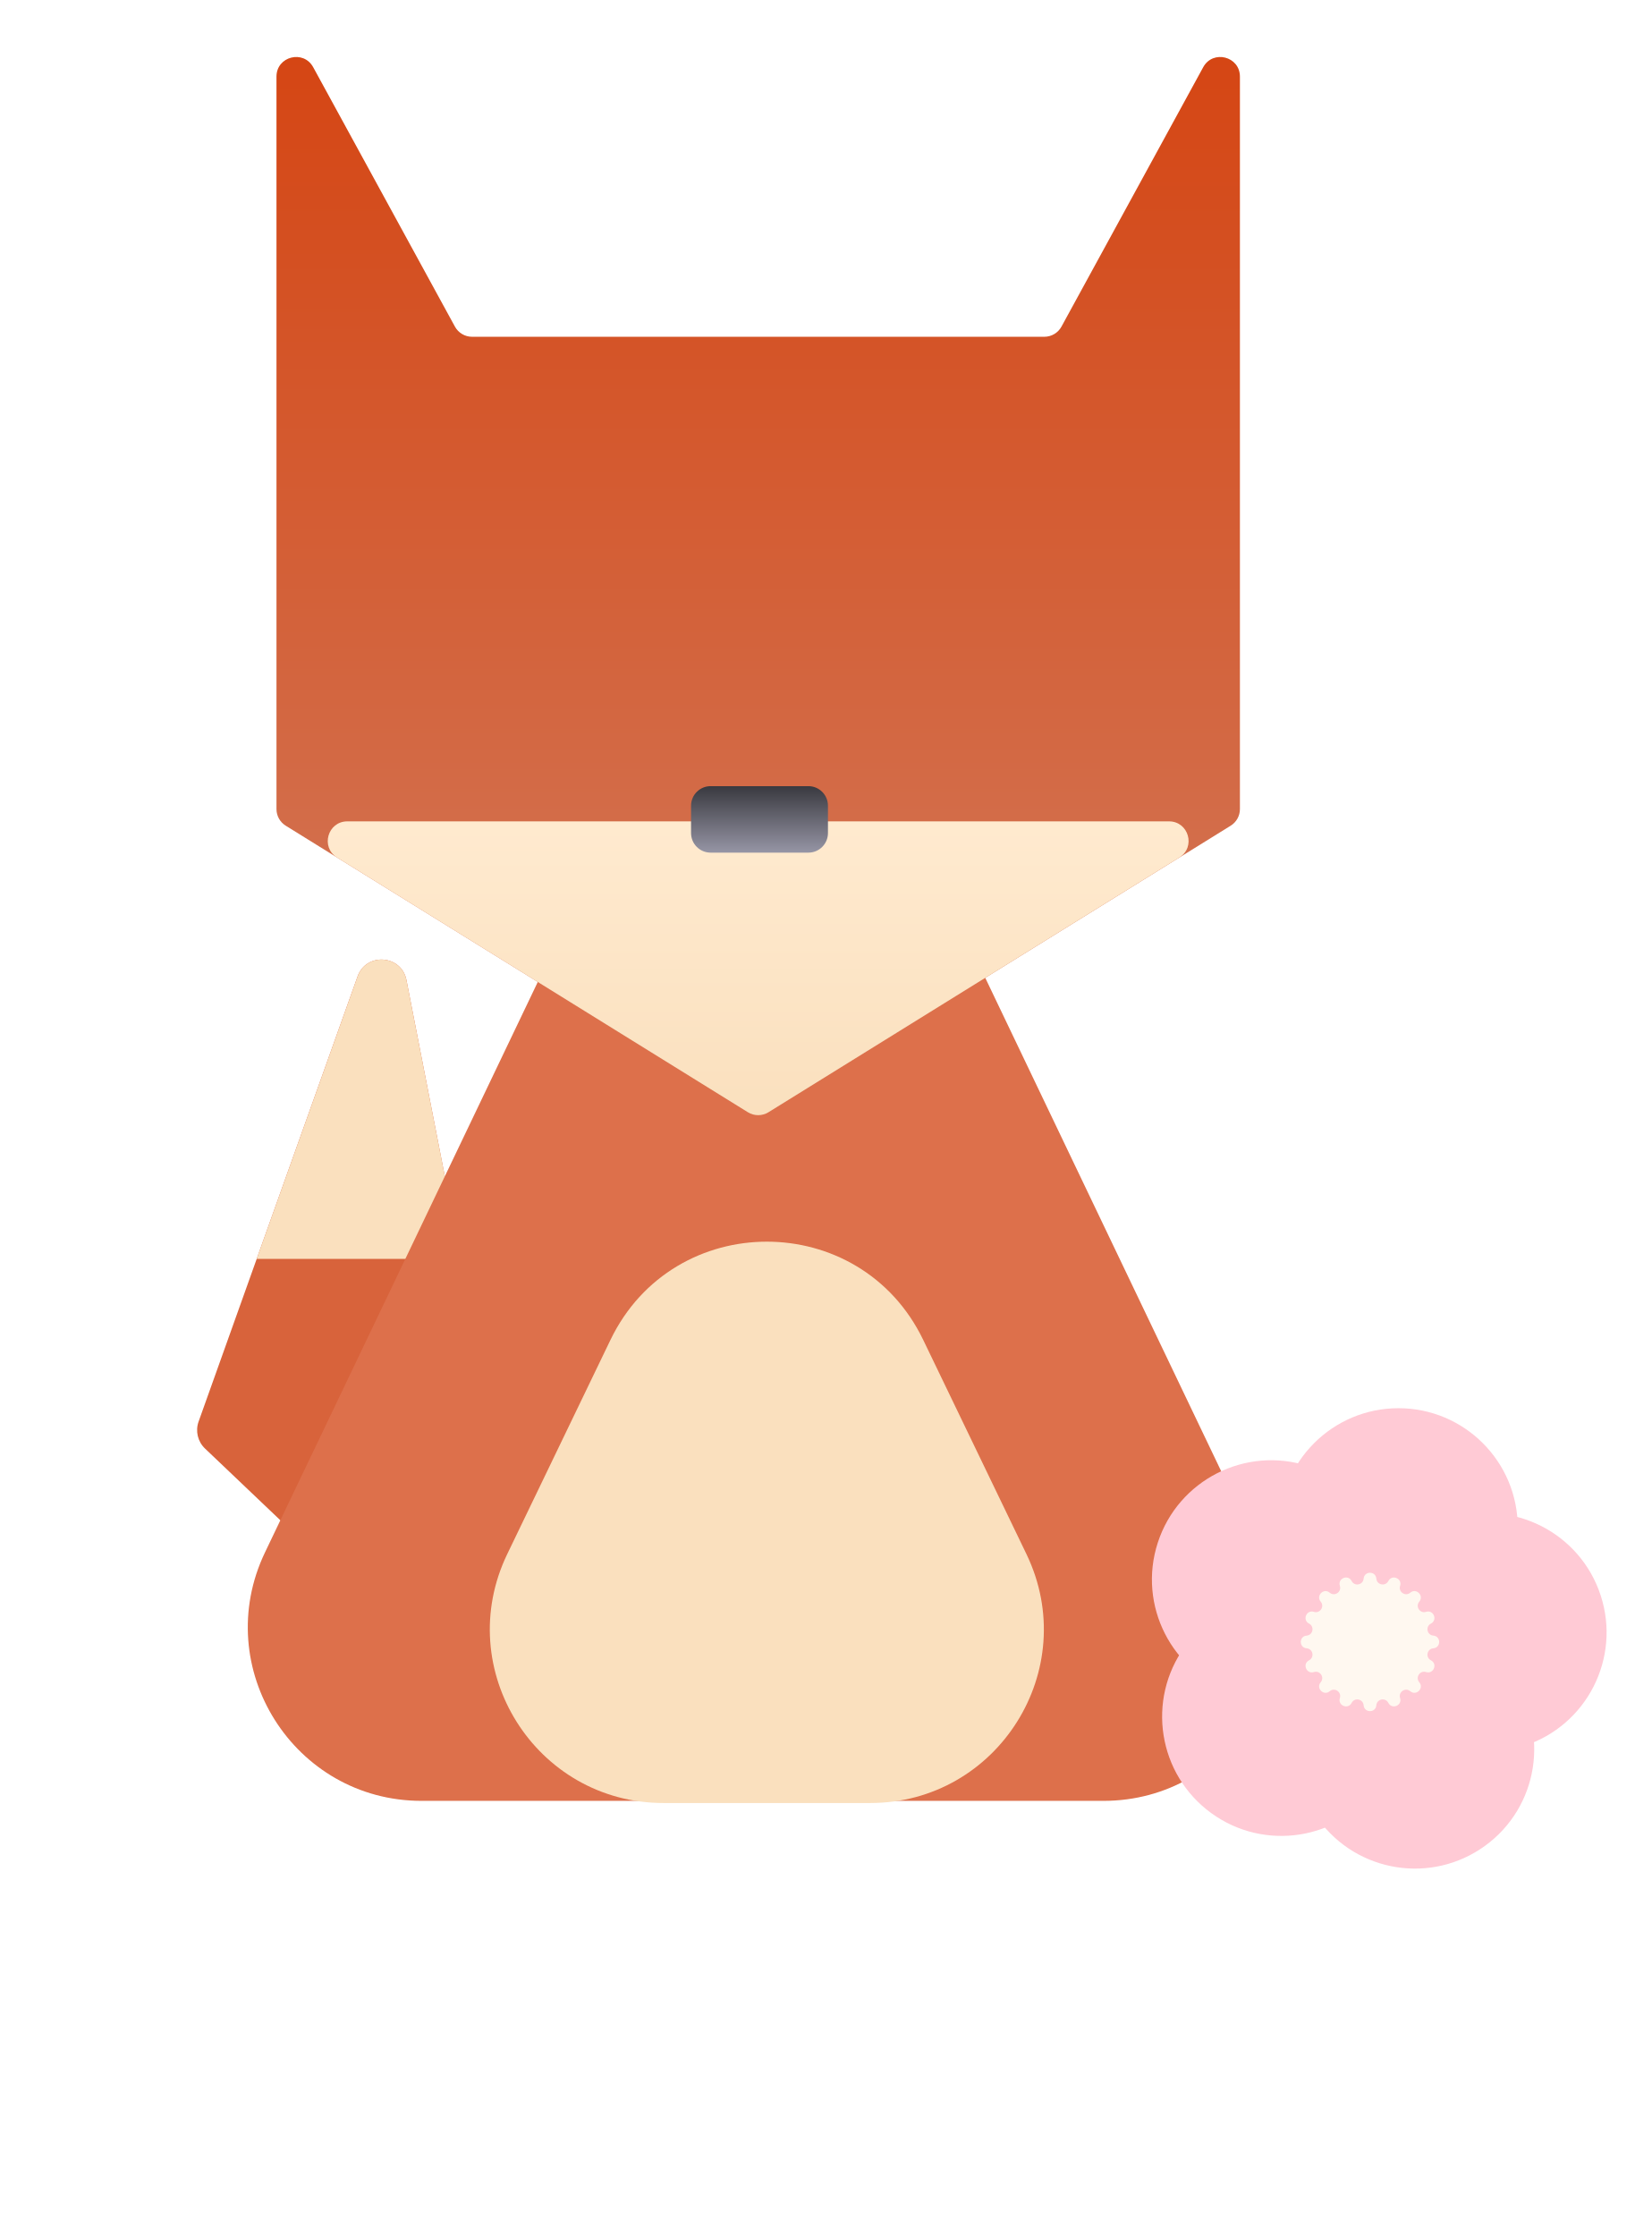
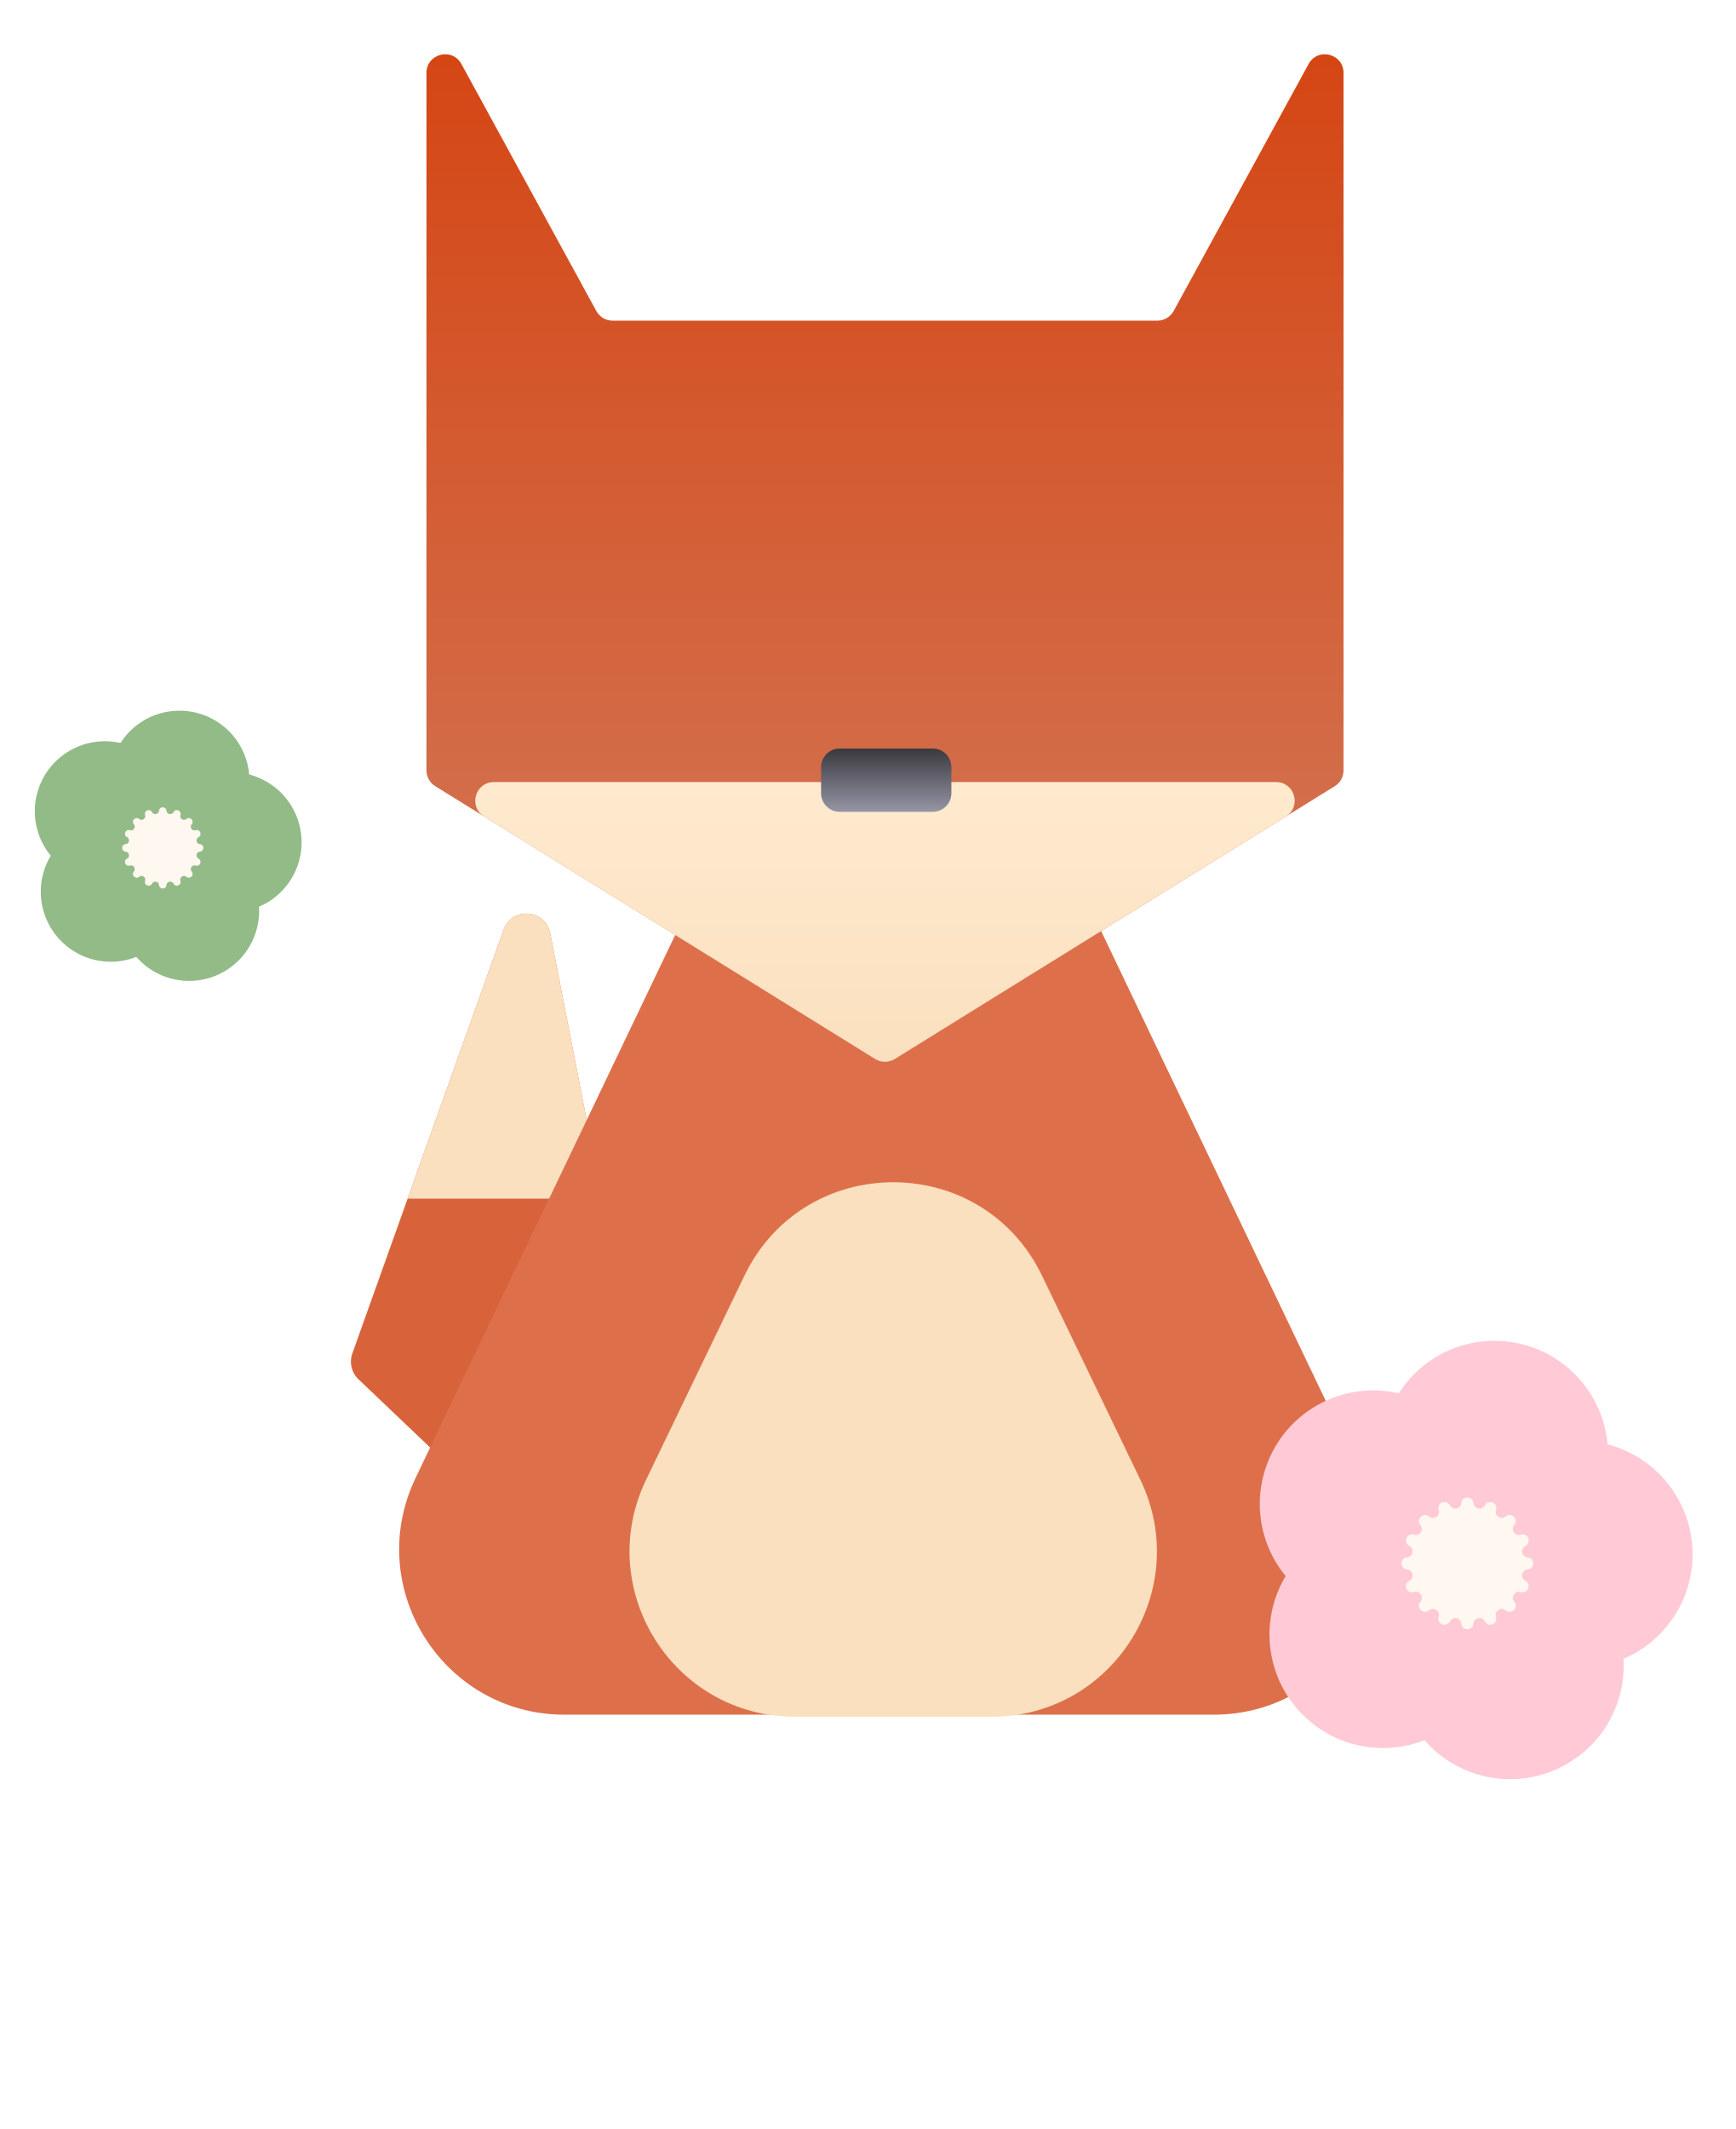
- <svg xmlns="http://www.w3.org/2000/svg" width="260" height="352" viewBox="0 0 260 352" fill="none">
-   <path d="M86.548 269.683C87.297 273.509 82.688 276.036 79.865 273.348L32.27 228.033C31.125 226.943 30.73 225.28 31.262 223.791L56.29 153.714C57.658 149.885 63.202 150.301 63.983 154.291L86.548 269.683Z" fill="#D8633B" />
-   <path fill-rule="evenodd" clip-rule="evenodd" d="M56.291 153.714C57.658 149.885 63.202 150.301 63.983 154.291L72.566 198.181H40.409L56.291 153.714Z" fill="#FAE0BE" />
-   <path d="M95.382 132.159C105.288 111.443 134.778 111.443 144.685 132.159L198.352 244.385C207.025 262.521 193.804 283.499 173.701 283.499H66.366C46.262 283.499 33.041 262.521 41.714 244.385L95.382 132.159Z" fill="#DD704B" />
-   <path d="M96.1 210.931C106.036 190.314 135.396 190.314 145.332 210.931L161.583 244.652C170.326 262.795 157.107 283.84 136.967 283.84H104.465C84.326 283.84 71.106 262.795 79.849 244.652L96.1 210.931Z" fill="#FAE0BE" />
-   <path d="M120.978 175.09C119.984 175.706 118.727 175.706 117.733 175.09L44.979 129.986C44.074 129.425 43.523 128.435 43.523 127.37L43.523 12.056C43.523 8.868 47.774 7.782 49.303 10.58L71.613 51.413C72.152 52.401 73.188 53.016 74.314 53.016H164.397C165.523 53.016 166.559 52.401 167.098 51.413L189.408 10.58C190.937 7.782 195.188 8.868 195.188 12.056L195.188 127.37C195.188 128.435 194.637 129.425 193.732 129.986L120.978 175.09Z" fill="url(#paint0_linear_904_729)" />
-   <path fill-rule="evenodd" clip-rule="evenodd" d="M120.975 175.09C119.981 175.706 118.724 175.706 117.73 175.09L53.057 134.996C50.423 133.363 51.581 129.301 54.679 129.301H184.024C187.123 129.301 188.28 133.363 185.647 134.996L120.975 175.09Z" fill="url(#paint1_linear_904_729)" />
-   <rect x="108.786" y="123.759" width="21.55" height="10.467" rx="3.079" fill="url(#paint2_linear_904_729)" />
-   <path d="M233.777 290.575C225.386 296.671 213.643 294.811 207.548 286.421C205.055 282.99 203.894 278.998 203.964 275.062L203.894 275.113L203.992 274.329C204.04 273.486 204.145 272.648 204.305 271.819L206.627 253.205L224.424 256.683C225.713 256.799 226.988 257.047 228.227 257.425L228.236 257.427L228.235 257.428C232.001 258.577 235.438 260.915 237.931 264.346C244.027 272.736 242.167 284.48 233.777 290.575Z" fill="#FFCAD5" />
-   <path d="M190.681 285.431C182.292 279.335 180.432 267.592 186.528 259.202C189.02 255.771 192.457 253.433 196.223 252.283L196.153 252.232L196.928 252.084C197.745 251.869 198.575 251.709 199.412 251.606L217.833 248.062L220.025 266.063C220.313 267.324 220.471 268.613 220.495 269.909L220.495 269.918L220.495 269.917C220.565 273.854 219.403 277.845 216.911 281.276C210.815 289.666 199.071 291.526 190.681 285.431Z" fill="#FFCAD5" />
-   <path d="M182.258 242.854C185.463 232.991 196.057 227.594 205.92 230.799C209.953 232.109 213.239 234.655 215.495 237.882L215.522 237.799L215.903 238.491C216.36 239.201 216.768 239.941 217.126 240.705L226.188 257.129L209.746 264.777C208.635 265.44 207.457 265.989 206.233 266.412L206.224 266.415L206.225 266.414C202.502 267.698 198.347 267.827 194.314 266.516C184.451 263.311 179.053 252.717 182.258 242.854Z" fill="#FFCAD5" />
-   <path d="M220.147 221.685C230.518 221.686 238.925 230.093 238.925 240.464C238.925 244.704 237.518 248.616 235.147 251.76H235.234L234.694 252.336C234.16 252.99 233.582 253.606 232.966 254.182L220.146 267.877L207.792 254.602C206.818 253.75 205.932 252.801 205.151 251.766L205.146 251.76H205.146C202.776 248.616 201.369 244.704 201.369 240.464C201.369 230.093 209.777 221.685 220.147 221.685Z" fill="#FFCAD5" />
-   <path d="M251.987 251.179C255.191 261.042 249.793 271.635 239.93 274.84C235.897 276.15 231.742 276.021 228.02 274.738L228.047 274.821L227.332 274.485C226.545 274.179 225.78 273.82 225.041 273.412L208.056 265.452L216.863 249.6C217.372 248.41 218.002 247.274 218.744 246.212L218.749 246.204L218.749 246.205C221.006 242.979 224.292 240.433 228.325 239.122C238.188 235.917 248.782 241.315 251.987 251.179Z" fill="#FFCAD5" />
-   <path d="M214.663 248.512C214.765 247.285 216.561 247.285 216.663 248.512C216.746 249.517 218.093 249.785 218.555 248.889C219.118 247.794 220.778 248.481 220.402 249.654C220.095 250.614 221.237 251.377 222.006 250.726C222.946 249.93 224.216 251.2 223.42 252.14C222.769 252.909 223.532 254.051 224.492 253.744C225.665 253.368 226.352 255.027 225.257 255.591C224.361 256.053 224.629 257.4 225.634 257.483C226.861 257.585 226.861 259.381 225.634 259.483C224.629 259.566 224.361 260.913 225.257 261.375C226.352 261.938 225.665 263.598 224.492 263.222C223.532 262.915 222.769 264.057 223.42 264.826C224.216 265.766 222.946 267.036 222.006 266.24C221.237 265.589 220.095 266.352 220.402 267.312C220.778 268.485 219.118 269.172 218.555 268.077C218.093 267.181 216.746 267.449 216.663 268.454C216.561 269.681 214.765 269.681 214.663 268.454C214.58 267.449 213.233 267.181 212.771 268.077C212.207 269.172 210.548 268.485 210.923 267.312C211.231 266.352 210.089 265.589 209.32 266.24C208.38 267.036 207.11 265.766 207.906 264.826C208.557 264.057 207.794 262.915 206.834 263.222C205.661 263.598 204.974 261.938 206.069 261.375C206.965 260.913 206.697 259.566 205.692 259.483C204.465 259.381 204.465 257.585 205.692 257.483C206.697 257.4 206.965 256.053 206.069 255.591C204.974 255.027 205.661 253.368 206.834 253.744C207.794 254.051 208.557 252.909 207.906 252.14C207.11 251.2 208.38 249.93 209.32 250.726C210.089 251.377 211.231 250.614 210.923 249.654C210.548 248.481 212.207 247.794 212.771 248.889C213.233 249.785 214.58 249.517 214.663 248.512Z" fill="#FFF8F0" />
+ <svg xmlns="http://www.w3.org/2000/svg" width="287" height="352" viewBox="0 0 287 352" fill="none">
+   <path d="M113.549 269.683C114.297 273.509 109.689 276.036 106.865 273.348L59.271 228.033C58.126 226.943 57.731 225.28 58.262 223.791L83.291 153.714C84.658 149.885 90.203 150.301 90.983 154.291L113.549 269.683Z" fill="#D8633B" />
+   <path fill-rule="evenodd" clip-rule="evenodd" d="M83.291 153.714C84.659 149.885 90.203 150.301 90.983 154.291L99.566 198.181H67.409L83.291 153.714Z" fill="#FAE0BE" />
+   <path d="M122.383 132.159C132.289 111.443 161.779 111.443 171.686 132.159L225.353 244.385C234.026 262.521 220.805 283.499 200.702 283.499H93.367C73.263 283.499 60.042 262.521 68.715 244.385L122.383 132.159Z" fill="#DD704B" />
+   <path d="M123.101 210.931C133.036 190.314 162.397 190.314 172.332 210.931L188.583 244.652C197.327 262.795 184.107 283.84 163.968 283.84H131.466C111.326 283.84 98.107 262.795 106.85 244.652L123.101 210.931Z" fill="#FAE0BE" />
+   <path d="M147.979 175.09C146.985 175.706 145.728 175.706 144.734 175.09L71.98 129.986C71.074 129.425 70.523 128.435 70.523 127.37L70.524 12.056C70.524 8.868 74.775 7.782 76.304 10.58L98.614 51.413C99.153 52.401 100.189 53.016 101.315 53.016H191.398C192.523 53.016 193.56 52.401 194.099 51.413L216.409 10.58C217.938 7.782 222.189 8.868 222.189 12.056L222.189 127.37C222.189 128.435 221.638 129.425 220.733 129.986L147.979 175.09Z" fill="url(#paint0_linear_1573_5170)" />
+   <path fill-rule="evenodd" clip-rule="evenodd" d="M147.975 175.09C146.981 175.706 145.724 175.706 144.73 175.09L80.058 134.996C77.424 133.363 78.581 129.301 81.68 129.301H211.026C214.124 129.301 215.281 133.363 212.648 134.996L147.975 175.09Z" fill="url(#paint1_linear_1573_5170)" />
+   <rect x="135.786" y="123.759" width="21.55" height="10.467" rx="3.079" fill="url(#paint2_linear_1573_5170)" />
+   <path d="M260.778 290.575C252.388 296.671 240.645 294.81 234.549 286.42C232.056 282.989 230.895 278.998 230.965 275.061L230.895 275.113L230.993 274.329C231.041 273.486 231.146 272.647 231.306 271.819L233.628 253.205L251.425 256.682C252.714 256.799 253.989 257.047 255.229 257.425L255.237 257.427L255.237 257.427C259.002 258.577 262.439 260.915 264.932 264.346C271.028 272.736 269.168 284.479 260.778 290.575Z" fill="#FFCAD5" />
+   <path d="M217.682 285.431C209.292 279.335 207.433 267.592 213.528 259.202C216.021 255.771 219.458 253.433 223.224 252.283L223.154 252.232L223.929 252.084C224.746 251.869 225.576 251.709 226.413 251.606L244.833 248.062L247.026 266.063C247.313 267.324 247.472 268.613 247.495 269.909L247.496 269.918L247.495 269.917C247.566 273.854 246.404 277.845 243.912 281.276C237.816 289.666 226.072 291.526 217.682 285.431Z" fill="#FFCAD5" />
+   <path d="M209.259 242.854C212.464 232.991 223.058 227.594 232.921 230.798C236.954 232.109 240.24 234.655 242.496 237.881L242.523 237.799L242.904 238.49C243.361 239.201 243.769 239.941 244.127 240.705L253.189 257.129L236.747 264.777C235.636 265.44 234.458 265.989 233.234 266.412L233.225 266.415L233.226 266.414C229.503 267.698 225.348 267.826 221.315 266.516C211.452 263.311 206.054 252.717 209.259 242.854Z" fill="#FFCAD5" />
+   <path d="M247.148 221.685C257.519 221.686 265.926 230.093 265.926 240.464C265.926 244.704 264.519 248.616 262.148 251.76H262.235L261.695 252.336C261.161 252.99 260.583 253.606 259.967 254.182L247.147 267.877L234.793 254.602C233.819 253.75 232.933 252.801 232.152 251.766L232.146 251.76H232.147C229.777 248.616 228.37 244.704 228.37 240.464C228.37 230.093 236.778 221.685 247.148 221.685Z" fill="#FFCAD5" />
+   <path d="M278.988 251.179C282.193 261.042 276.795 271.635 266.932 274.84C262.899 276.15 258.744 276.021 255.021 274.738L255.048 274.821L254.333 274.485C253.546 274.179 252.781 273.82 252.043 273.412L235.057 265.452L243.864 249.6C244.374 248.41 245.003 247.274 245.746 246.212L245.75 246.204L245.751 246.205C248.007 242.979 251.293 240.433 255.326 239.122C265.189 235.917 275.784 241.315 278.988 251.179Z" fill="#FFCAD5" />
+   <path d="M241.664 248.512C241.766 247.285 243.562 247.285 243.664 248.512C243.747 249.517 245.094 249.785 245.556 248.889C246.119 247.794 247.779 248.481 247.403 249.654C247.096 250.614 248.238 251.377 249.007 250.726C249.947 249.93 251.217 251.2 250.421 252.14C249.77 252.909 250.533 254.051 251.493 253.744C252.666 253.368 253.353 255.027 252.258 255.591C251.362 256.053 251.63 257.4 252.635 257.483C253.862 257.585 253.862 259.381 252.635 259.483C251.63 259.566 251.362 260.913 252.258 261.375C253.353 261.938 252.666 263.598 251.493 263.222C250.533 262.915 249.77 264.057 250.421 264.826C251.217 265.766 249.947 267.036 249.007 266.24C248.238 265.589 247.096 266.352 247.403 267.312C247.779 268.485 246.119 269.172 245.556 268.077C245.094 267.181 243.747 267.449 243.664 268.454C243.562 269.681 241.766 269.681 241.664 268.454C241.581 267.449 240.234 267.181 239.772 268.077C239.208 269.172 237.549 268.485 237.924 267.312C238.232 266.352 237.09 265.589 236.321 266.24C235.381 267.036 234.111 265.766 234.906 264.826C235.558 264.057 234.795 262.915 233.835 263.222C232.662 263.598 231.975 261.938 233.07 261.375C233.966 260.913 233.698 259.566 232.693 259.483C231.466 259.381 231.466 257.585 232.693 257.483C233.698 257.4 233.966 256.053 233.07 255.591C231.975 255.027 232.662 253.368 233.835 253.744C234.795 254.051 235.558 252.909 234.906 252.14C234.111 251.2 235.381 249.93 236.321 250.726C237.09 251.377 238.232 250.614 237.924 249.654C237.549 248.481 239.208 247.794 239.772 248.889C240.234 249.785 241.581 249.517 241.664 248.512Z" fill="#FFF8F0" />
+   <path d="M38.083 159.971C32.911 163.728 25.672 162.582 21.915 157.41C20.378 155.295 19.663 152.834 19.706 150.406L19.661 150.439L19.723 149.948C19.752 149.441 19.817 148.938 19.911 148.441L21.346 136.935L32.337 139.082C33.122 139.154 33.898 139.305 34.653 139.534L34.667 139.537L34.665 139.538C36.987 140.247 39.107 141.687 40.644 143.802C44.401 148.974 43.255 156.213 38.083 159.971Z" fill="#92BB87" />
+   <path d="M11.516 156.799C6.344 153.042 5.198 145.803 8.956 140.631C10.492 138.516 12.612 137.075 14.934 136.367L14.889 136.334L15.375 136.241C15.866 136.112 16.364 136.018 16.867 135.954L28.253 133.764L29.607 144.88C29.781 145.649 29.878 146.433 29.893 147.222L29.894 147.236L29.893 147.235C29.936 149.662 29.221 152.123 27.685 154.238C23.927 159.41 16.688 160.557 11.516 156.799Z" fill="#92BB87" />
+   <path d="M6.324 130.554C8.3 124.474 14.83 121.147 20.91 123.122C23.396 123.93 25.421 125.501 26.813 127.49L26.83 127.437L27.069 127.871C27.343 128.298 27.586 128.743 27.802 129.201L33.404 139.353L23.25 144.076C22.573 144.479 21.857 144.813 21.111 145.071L21.098 145.077L21.099 145.076C18.804 145.867 16.242 145.948 13.756 145.14C7.676 143.164 4.349 136.634 6.324 130.554Z" fill="#92BB87" />
+   <path d="M29.68 117.505C36.072 117.505 41.255 122.687 41.255 129.08C41.255 131.694 40.387 134.106 38.925 136.044H38.98L38.642 136.405C38.321 136.797 37.973 137.166 37.603 137.513L29.68 145.978L22.05 137.781C21.458 137.261 20.918 136.684 20.442 136.054L20.433 136.044H20.435C18.973 134.106 18.105 131.694 18.105 129.08C18.105 122.687 23.287 117.505 29.68 117.505Z" fill="#92BB87" />
+   <path d="M49.307 135.685C51.283 141.765 47.956 148.295 41.876 150.27C39.389 151.078 36.828 150.998 34.533 150.206L34.55 150.259L34.101 150.049C33.629 149.864 33.17 149.648 32.727 149.404L22.227 144.484L27.666 134.694C27.977 133.97 28.36 133.279 28.811 132.632L28.818 132.619L28.819 132.621C30.21 130.632 32.235 129.061 34.722 128.253C40.802 126.278 47.332 129.605 49.307 135.685Z" fill="#92BB87" />
+   <path d="M26.299 134.042C26.362 133.285 27.469 133.285 27.532 134.042C27.584 134.661 28.414 134.826 28.698 134.273C29.046 133.599 30.069 134.022 29.837 134.745C29.648 135.337 30.352 135.808 30.826 135.406C31.405 134.915 32.188 135.698 31.698 136.278C31.296 136.752 31.766 137.456 32.358 137.266C33.081 137.035 33.505 138.058 32.83 138.405C32.278 138.69 32.443 139.52 33.062 139.571C33.819 139.634 33.819 140.741 33.062 140.804C32.443 140.855 32.278 141.686 32.83 141.97C33.505 142.318 33.081 143.341 32.358 143.109C31.766 142.92 31.296 143.624 31.698 144.098C32.188 144.677 31.405 145.46 30.826 144.97C30.352 144.568 29.648 145.038 29.837 145.63C30.069 146.353 29.046 146.777 28.698 146.102C28.414 145.549 27.584 145.715 27.532 146.334C27.469 147.09 26.362 147.09 26.299 146.334C26.248 145.715 25.418 145.549 25.133 146.102C24.786 146.777 23.763 146.353 23.994 145.63C24.184 145.038 23.48 144.568 23.006 144.97C22.426 145.46 21.643 144.677 22.134 144.098C22.535 143.624 22.065 142.92 21.473 143.109C20.75 143.341 20.327 142.318 21.002 141.97C21.554 141.686 21.389 140.855 20.77 140.804C20.013 140.741 20.013 139.634 20.77 139.571C21.389 139.52 21.554 138.69 21.002 138.405C20.327 138.058 20.75 137.035 21.473 137.266C22.065 137.456 22.535 136.752 22.134 136.278C21.643 135.698 22.426 134.915 23.006 135.406C23.48 135.808 24.184 135.337 23.994 134.745C23.763 134.022 24.786 133.599 25.133 134.273C25.418 134.826 26.248 134.661 26.299 134.042Z" fill="#FFF8F0" />
  <defs>
-     <linearGradient id="paint0_linear_904_729" x1="119.356" y1="0" x2="119.356" y2="176.095" gradientUnits="userSpaceOnUse">
+     <linearGradient id="paint0_linear_1573_5170" x1="146.356" y1="0" x2="146.356" y2="176.095" gradientUnits="userSpaceOnUse">
      <stop stop-color="#D54310" />
      <stop offset="1" stop-color="#D27B5D" />
    </linearGradient>
-     <linearGradient id="paint1_linear_904_729" x1="119.352" y1="129.301" x2="119.352" y2="175.552" gradientUnits="userSpaceOnUse">
+     <linearGradient id="paint1_linear_1573_5170" x1="146.353" y1="129.301" x2="146.353" y2="175.552" gradientUnits="userSpaceOnUse">
      <stop stop-color="#FFEACF" />
      <stop offset="1" stop-color="#FAE0BE" />
    </linearGradient>
-     <linearGradient id="paint2_linear_904_729" x1="119.561" y1="123.759" x2="119.561" y2="134.226" gradientUnits="userSpaceOnUse">
+     <linearGradient id="paint2_linear_1573_5170" x1="146.561" y1="123.759" x2="146.561" y2="134.226" gradientUnits="userSpaceOnUse">
      <stop stop-color="#39393F" />
      <stop offset="1" stop-color="#9695A5" />
    </linearGradient>
  </defs>
</svg>
